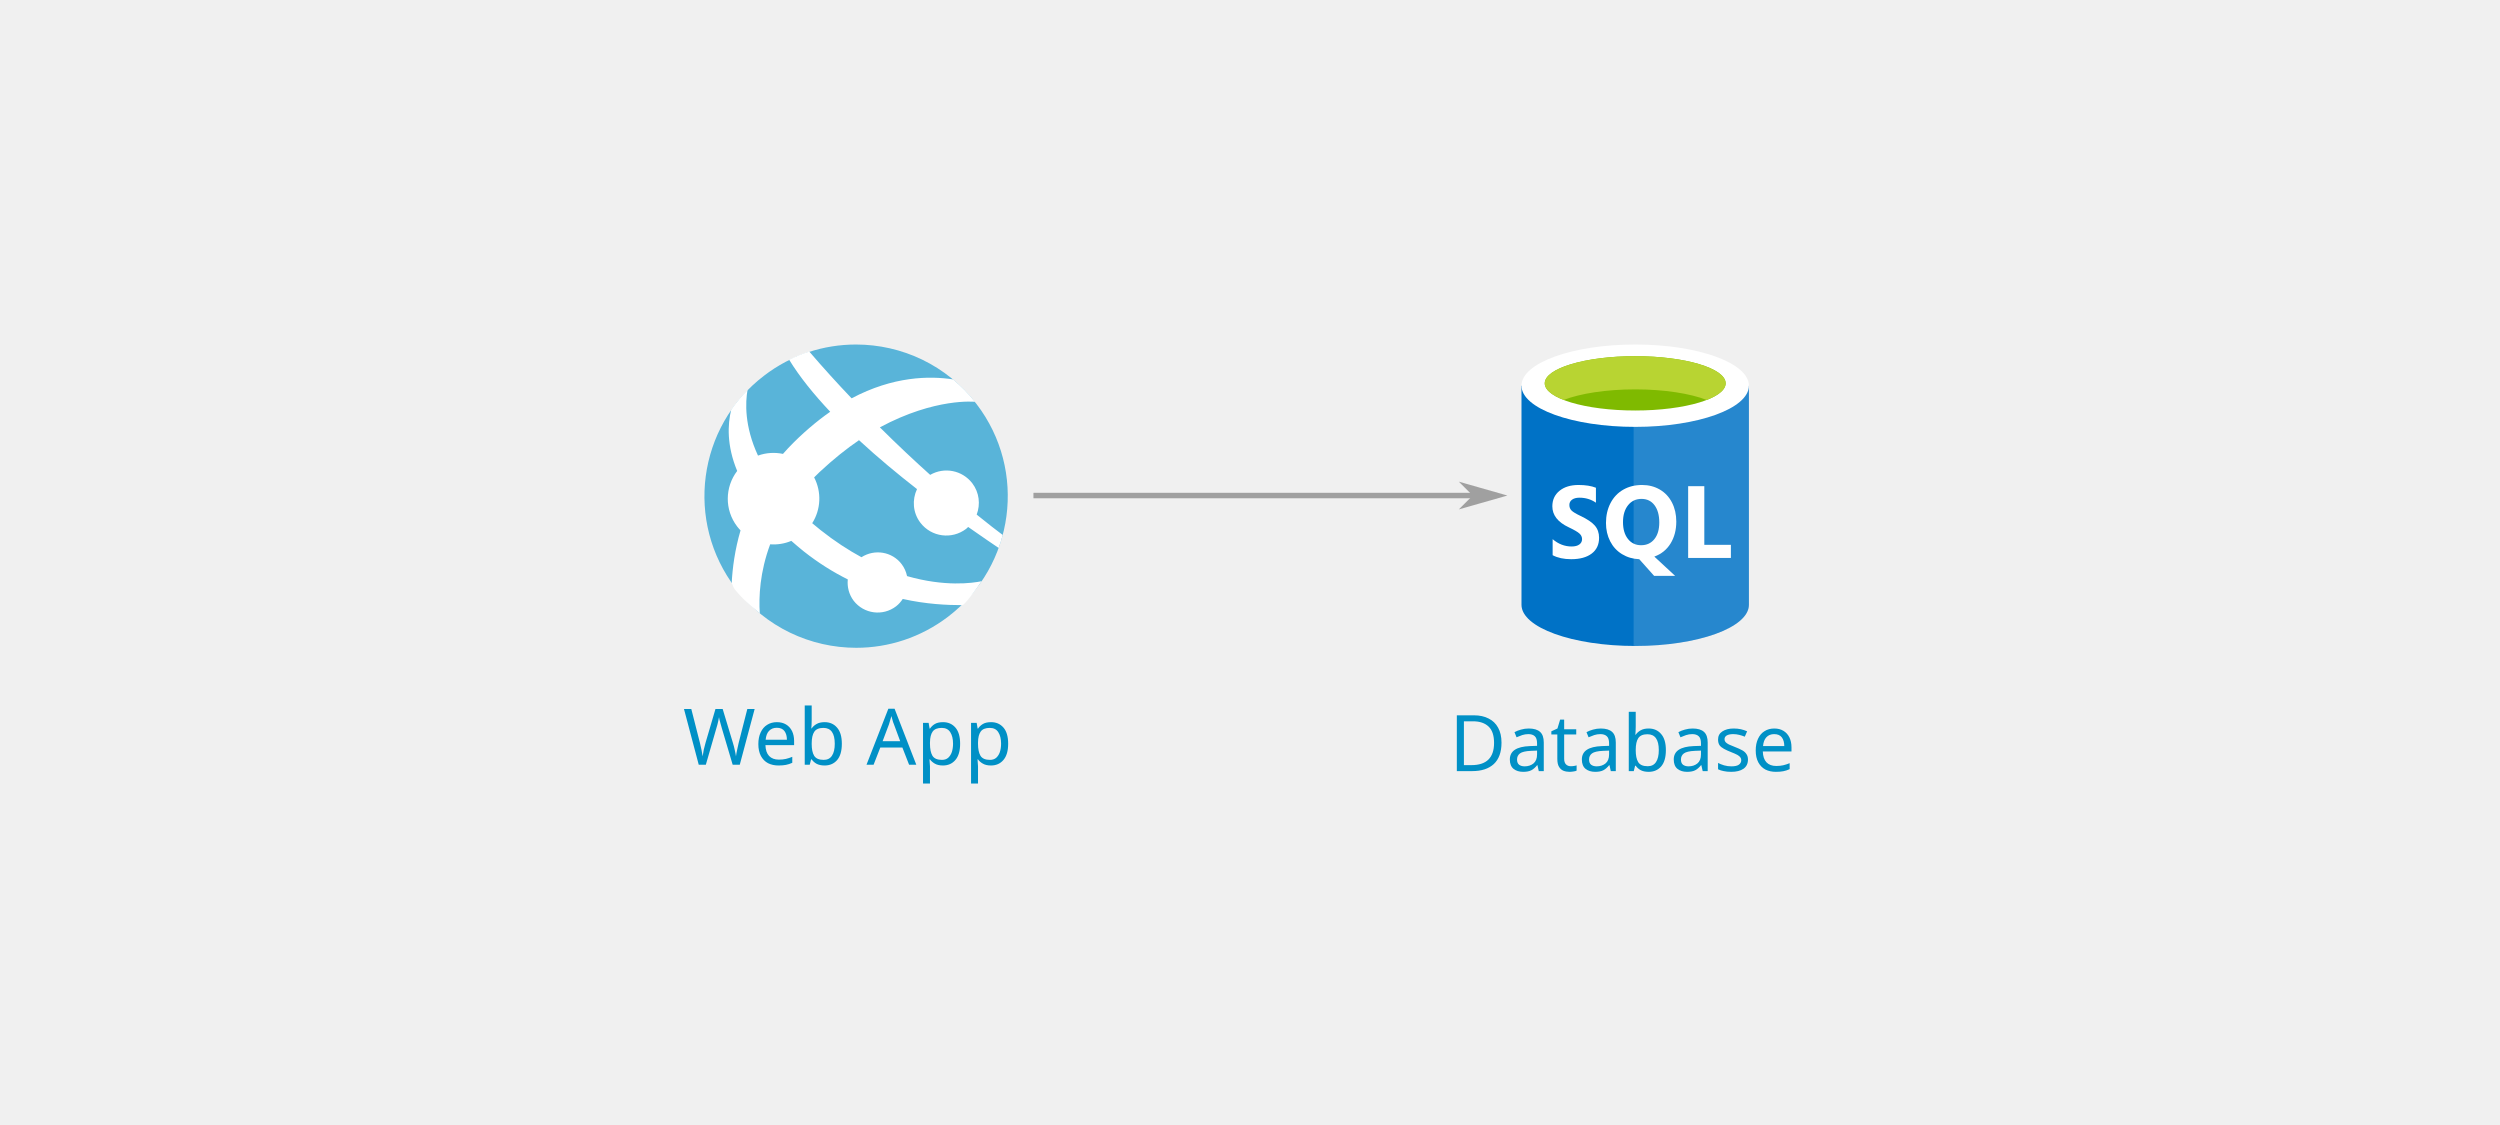
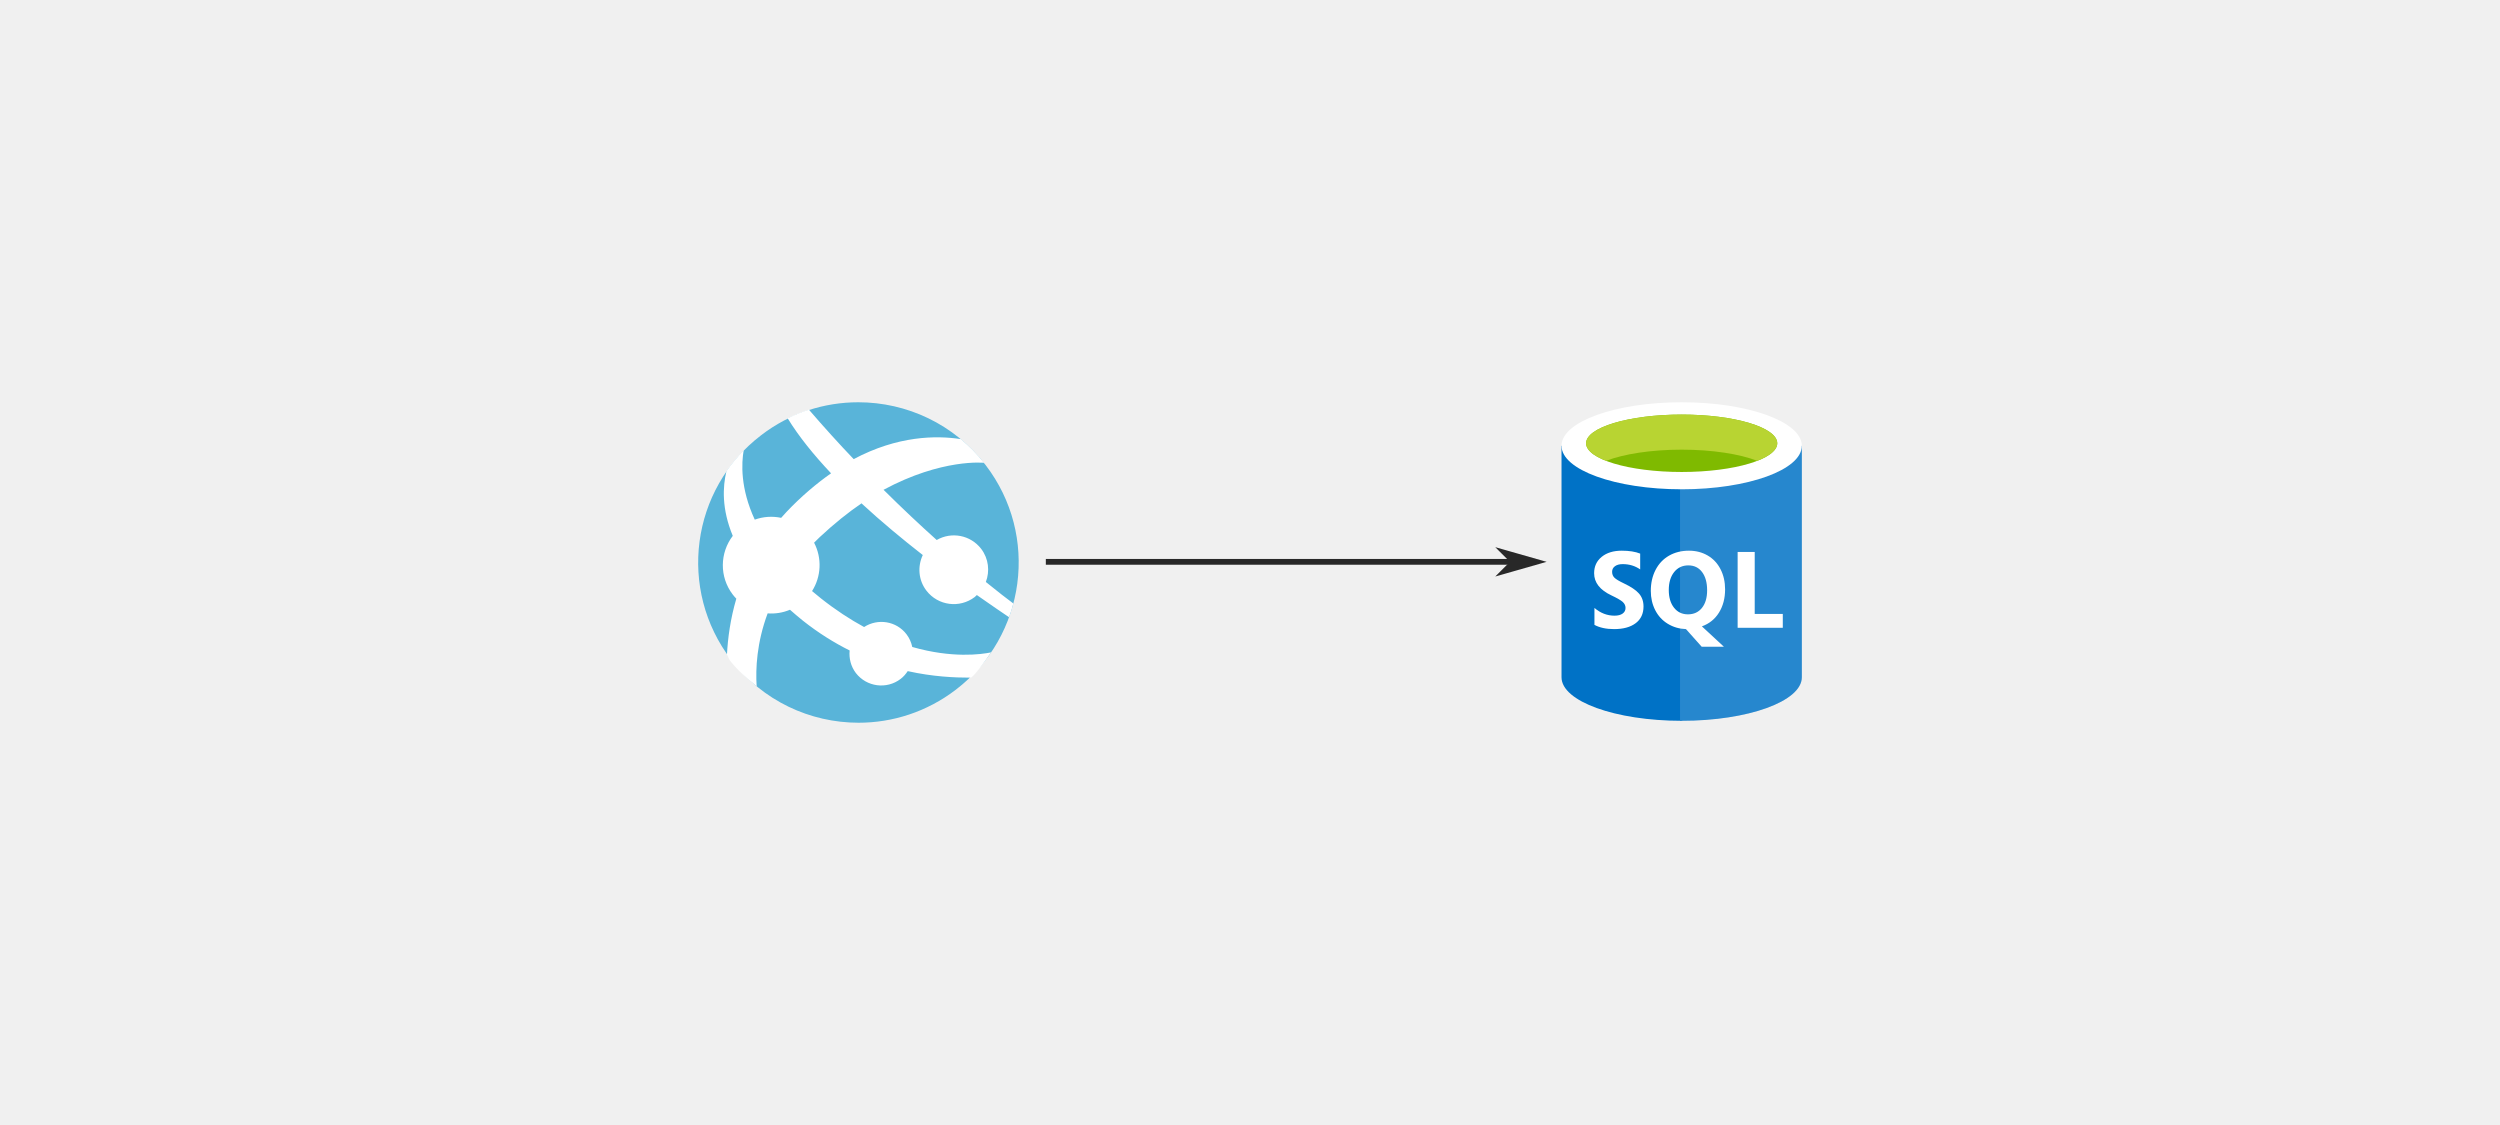
<svg xmlns="http://www.w3.org/2000/svg" width="320" height="144" viewBox="0 0 320 144" id="svg7775" version="1.1">
  <defs id="defs7777">
    <marker orient="auto" refY="0.0" refX="0.0" id="Arrow1Lend" style="overflow:visible;">
      <path id="path4190" d="M 0.0,0.0 L 5.0,-5.0 L -12.5,0.0 L 5.0,5.0 L 0.0,0.0 z " style="fill-rule:evenodd;stroke:#535353;stroke-width:1pt;stroke-opacity:1;fill:#535353;fill-opacity:1" transform="scale(0.8) rotate(180) translate(12.5,0)" />
    </marker>
    <marker orient="auto" refY="0.0" refX="0.0" id="DotM" style="overflow:visible">
      <path id="path4251" d="M -2.5,-1.0 C -2.5,1.76 -4.74,4.0 -7.5,4.0 C -10.26,4.0 -12.5,1.76 -12.5,-1.0 C -12.5,-3.76 -10.26,-6.0 -7.5,-6.0 C -4.74,-6.0 -2.5,-3.76 -2.5,-1.0 z " style="fill-rule:evenodd;stroke:#535353;stroke-width:1pt;stroke-opacity:1;fill:#535353;fill-opacity:1" transform="scale(0.4) translate(7.4, 1)" />
    </marker>
    <marker orient="auto" refY="0.0" refX="0.0" id="SquareM" style="overflow:visible">
      <path id="path4260" d="M -5.0,-5.0 L -5.0,5.0 L 5.0,5.0 L 5.0,-5.0 L -5.0,-5.0 z " style="fill-rule:evenodd;stroke:#535353;stroke-width:1pt;stroke-opacity:1;fill:#535353;fill-opacity:1" transform="scale(0.4)" />
    </marker>
    <marker orient="auto" refY="0.0" refX="0.0" id="marker8703" style="overflow:visible;">
      <path id="path8705" style="fill-rule:evenodd;stroke-width:0.625;stroke-linejoin:round;stroke:#535353;stroke-opacity:1;fill:#535353;fill-opacity:1" d="M 8.719,4.034 L -2.207,0.016 L 8.719,-4.002 C 6.973,-1.63 6.983,1.616 8.719,4.034 z " transform="scale(0.6) rotate(180) translate(0,0)" />
    </marker>
    <marker orient="auto" refY="0.0" refX="0.0" id="marker8579" style="overflow:visible;">
      <path id="path8581" style="fill-rule:evenodd;stroke-width:0.625;stroke-linejoin:round;stroke:#535353;stroke-opacity:1;fill:#535353;fill-opacity:1" d="M 8.719,4.034 L -2.207,0.016 L 8.719,-4.002 C 6.973,-1.63 6.983,1.616 8.719,4.034 z " transform="scale(0.6) rotate(180) translate(0,0)" />
    </marker>
    <marker orient="auto" refY="0.0" refX="0.0" id="marker8521" style="overflow:visible;">
      <path id="path8523" style="fill-rule:evenodd;stroke-width:0.625;stroke-linejoin:round;stroke:#535353;stroke-opacity:1;fill:#535353;fill-opacity:1" d="M 8.719,4.034 L -2.207,0.016 L 8.719,-4.002 C 6.973,-1.63 6.983,1.616 8.719,4.034 z " transform="scale(0.6) rotate(180) translate(0,0)" />
    </marker>
    <marker orient="auto" refY="0.0" refX="0.0" id="marker8475" style="overflow:visible;">
      <path id="path8477" style="fill-rule:evenodd;stroke-width:0.625;stroke-linejoin:round;stroke:#535353;stroke-opacity:1;fill:#535353;fill-opacity:1" d="M 8.719,4.034 L -2.207,0.016 L 8.719,-4.002 C 6.973,-1.63 6.983,1.616 8.719,4.034 z " transform="scale(0.6) rotate(180) translate(0,0)" />
    </marker>
    <marker orient="auto" refY="0.0" refX="0.0" id="marker8441" style="overflow:visible;">
      <path id="path8443" style="fill-rule:evenodd;stroke-width:0.625;stroke-linejoin:round;stroke:#535353;stroke-opacity:1;fill:#535353;fill-opacity:1" d="M 8.719,4.034 L -2.207,0.016 L 8.719,-4.002 C 6.973,-1.63 6.983,1.616 8.719,4.034 z " transform="scale(0.6) rotate(180) translate(0,0)" />
    </marker>
    <marker orient="auto" refY="0.0" refX="0.0" id="Arrow2Mend" style="overflow:visible;">
      <path id="path4214" style="fill-rule:evenodd;stroke-width:0.625;stroke-linejoin:round;stroke:#7e7e7e;stroke-opacity:1;fill:#7e7e7e;fill-opacity:1" d="M 8.719,4.034 L -2.207,0.016 L 8.719,-4.002 C 6.973,-1.63 6.983,1.616 8.719,4.034 z " transform="scale(0.6) rotate(180) translate(0,0)" />
    </marker>
    <marker orient="auto" refY="0" refX="0" id="marker5424" style="overflow:visible">
-       <path id="path5426" d="M 0,0 5,-5 -12.5,0 5,5 0,0 Z" style="fill:#a0a0a0;fill-opacity:1;fill-rule:evenodd;stroke:#a0a0a0;stroke-width:1pt;stroke-opacity:1" transform="matrix(-0.4,0,0,-0.4,-4,0)" />
+       <path id="path5426" d="M 0,0 5,-5 -12.5,0 5,5 0,0 Z" style="fill:#282828;fill-opacity:1;fill-rule:evenodd;stroke:#282828;stroke-width:1pt;stroke-opacity:1" transform="matrix(-0.4,0,0,-0.4,-4,0)" />
    </marker>
  </defs>
  <g id="layer1" transform="translate(0,-908.362)">
-     <g id="g4764" transform="translate(10.98552,6.928579)">
-       <g transform="translate(44.28571,-5.357143)" id="g4331">
-         <g id="g4941-3" transform="matrix(0.7765502,0,0,0.7765502,-44.52828,888.8861)">
-           <path id="path3-3" d="m 142.472,124.683 c -4.53,3.464 -9.867,5.151 -15.167,5.151 -7.52,0 -14.956,-3.376 -19.87,-9.803 -8.396,-10.962 -6.324,-26.639 4.658,-35.039 4.529,-3.485 9.872,-5.148 15.165,-5.148 7.52,0 14.958,3.376 19.87,9.809 8.398,10.959 6.305,26.639 -4.656,35.03" style="fill:#59b4d9" />
-           <path id="path5-4" d="m 137.879,109.222 c 1.816,2.368 5.186,2.796 7.541,1.004 0.123,-0.094 0.218,-0.208 0.33,-0.309 2.409,1.697 4.082,2.817 5.025,3.459 0.279,-0.723 0.472,-1.417 0.67,-2.142 -0.996,-0.741 -2.343,-1.778 -4.29,-3.356 0.639,-1.68 0.437,-3.64 -0.73,-5.171 -1.669,-2.16 -4.626,-2.709 -6.936,-1.377 -2.546,-2.284 -5.343,-4.902 -8.293,-7.833 9.165,-4.929 15.676,-4.207 15.676,-4.207 -1.087,-1.386 -2.305,-2.6 -3.606,-3.697 -3.865,-0.597 -9.869,-0.53 -16.729,3.119 l -0.002,-0.003 -10e-4,0 c -2.286,-2.393 -4.613,-4.958 -6.983,-7.712 -1.134,0.363 -2.242,0.812 -3.312,1.347 1.749,2.862 4.102,5.749 6.754,8.565 l 0,0 c 0.005,0.006 0.011,0.011 0.017,0.017 -2.211,1.546 -4.673,3.613 -6.944,6.015 -0.29,0.309 -0.569,0.62 -0.842,0.931 -1.357,-0.284 -2.784,-0.201 -4.117,0.282 -2.264,-4.885 -2.082,-8.809 -1.724,-10.832 -0.983,1.03 -1.901,2.113 -2.692,3.267 -0.591,2.415 -0.759,5.898 0.985,10.095 -2.019,2.642 -2.114,6.389 -0.005,9.153 0.176,0.229 0.364,0.442 0.559,0.645 -0.921,3.137 -1.333,6.163 -1.46,8.761 0.237,0.322 0.237,0.582 0.472,0.896 1.199,1.538 2.705,2.834 4.16,4.008 -0.18,-2.75 0.014,-6.806 1.714,-11.372 1.173,0.089 2.366,-0.096 3.483,-0.566 0.64,0.563 1.31,1.132 2.025,1.711 2.453,1.942 4.9,3.453 7.285,4.643 -0.124,1.213 0.18,2.474 0.968,3.518 1.685,2.176 4.805,2.582 6.983,0.919 0.453,-0.347 0.811,-0.766 1.108,-1.216 3.889,0.866 7.287,1.019 9.806,1.019 0.386,0 2.177,-2.436 3.203,-3.946 -1.534,0.321 -6.083,0.946 -12.3,-0.84 -0.15,-0.698 -0.437,-1.376 -0.898,-1.98 -1.579,-2.07 -4.466,-2.518 -6.618,-1.133 -2.161,-1.172 -4.424,-2.641 -6.758,-4.49 -0.471,-0.373 -0.923,-0.745 -1.359,-1.118 1.426,-2.247 1.578,-5.127 0.318,-7.55 0.286,-0.286 0.567,-0.573 0.871,-0.857 2.311,-2.159 4.485,-3.887 6.519,-5.274 -0.082,-0.076 -0.156,-0.156 -0.236,-0.233 0.081,0.075 0.157,0.152 0.239,0.227 -10e-4,0 -10e-4,0.001 -0.002,0.001 3.121,2.886 6.43,5.621 9.564,8.065 -0.829,1.758 -0.699,3.899 0.562,5.547 z" style="fill:#ffffff" />
-         </g>
-         <text xml:space="preserve" style="font-style:normal;font-variant:normal;font-weight:normal;font-stretch:normal;font-size:10px;line-height:125%;font-family:sans-serif;-inkscape-font-specification:'sans-serif, Normal';text-align:start;letter-spacing:0px;word-spacing:0px;writing-mode:lr-tb;text-anchor:start;fill:#0090c6;fill-opacity:1;stroke:none;stroke-width:1px;stroke-linecap:butt;stroke-linejoin:miter;stroke-opacity:1" x="32.152" y="1004.68" id="text10286">
-           <tspan id="tspan10288" x="32.152" y="1004.68">Web App</tspan>
-         </text>
+     <g id="g7493" transform="translate(-0.801984,7.391645)">
+       <g transform="matrix(0.8205563,0,0,0.8205563,6.24205,886.944)" id="g4941-3">
+         <path style="fill:#59b4d9" d="m 142.472,124.683 c -4.53,3.464 -9.867,5.151 -15.167,5.151 -7.52,0 -14.956,-3.376 -19.87,-9.803 -8.396,-10.962 -6.324,-26.639 4.658,-35.039 4.529,-3.485 9.872,-5.148 15.165,-5.148 7.52,0 14.958,3.376 19.87,9.809 8.398,10.959 6.305,26.639 -4.656,35.03" id="path3-3" />
+         <path style="fill:#ffffff" d="m 137.879,109.222 c 1.816,2.368 5.186,2.796 7.541,1.004 0.123,-0.094 0.218,-0.208 0.33,-0.309 2.409,1.697 4.082,2.817 5.025,3.459 0.279,-0.723 0.472,-1.417 0.67,-2.142 -0.996,-0.741 -2.343,-1.778 -4.29,-3.356 0.639,-1.68 0.437,-3.64 -0.73,-5.171 -1.669,-2.16 -4.626,-2.709 -6.936,-1.377 -2.546,-2.284 -5.343,-4.902 -8.293,-7.833 9.165,-4.929 15.676,-4.207 15.676,-4.207 -1.087,-1.386 -2.305,-2.6 -3.606,-3.697 -3.865,-0.597 -9.869,-0.53 -16.729,3.119 l -0.002,-0.003 -10e-4,0 c -2.286,-2.393 -4.613,-4.958 -6.983,-7.712 -1.134,0.363 -2.242,0.812 -3.312,1.347 1.749,2.862 4.102,5.749 6.754,8.565 l 0,0 c 0.005,0.006 0.011,0.011 0.017,0.017 -2.211,1.546 -4.673,3.613 -6.944,6.015 -0.29,0.309 -0.569,0.62 -0.842,0.931 -1.357,-0.284 -2.784,-0.201 -4.117,0.282 -2.264,-4.885 -2.082,-8.809 -1.724,-10.832 -0.983,1.03 -1.901,2.113 -2.692,3.267 -0.591,2.415 -0.759,5.898 0.985,10.095 -2.019,2.642 -2.114,6.389 -0.005,9.153 0.176,0.229 0.364,0.442 0.559,0.645 -0.921,3.137 -1.333,6.163 -1.46,8.761 0.237,0.322 0.237,0.582 0.472,0.896 1.199,1.538 2.705,2.834 4.16,4.008 -0.18,-2.75 0.014,-6.806 1.714,-11.372 1.173,0.089 2.366,-0.096 3.483,-0.566 0.64,0.563 1.31,1.132 2.025,1.711 2.453,1.942 4.9,3.453 7.285,4.643 -0.124,1.213 0.18,2.474 0.968,3.518 1.685,2.176 4.805,2.582 6.983,0.919 0.453,-0.347 0.811,-0.766 1.108,-1.216 3.889,0.866 7.287,1.019 9.806,1.019 0.386,0 2.177,-2.436 3.203,-3.946 -1.534,0.321 -6.083,0.946 -12.3,-0.84 -0.15,-0.698 -0.437,-1.376 -0.898,-1.98 -1.579,-2.07 -4.466,-2.518 -6.618,-1.133 -2.161,-1.172 -4.424,-2.641 -6.758,-4.49 -0.471,-0.373 -0.923,-0.745 -1.359,-1.118 1.426,-2.247 1.578,-5.127 0.318,-7.55 0.286,-0.286 0.567,-0.573 0.871,-0.857 2.311,-2.159 4.485,-3.887 6.519,-5.274 -0.082,-0.076 -0.156,-0.156 -0.236,-0.233 0.081,0.075 0.157,0.152 0.239,0.227 -10e-4,0 -10e-4,0.001 -0.002,0.001 3.121,2.886 6.43,5.621 9.564,8.065 -0.829,1.758 -0.699,3.899 0.562,5.547 z" id="path5-4" />
      </g>
-       <g transform="translate(-83.21429,-5.478278)" id="g4317">
-         <g id="g3366-3" transform="matrix(0.7765502,0,0,0.7765502,89.06028,774.8856)">
-           <path id="path3-5-6" d="m 229.114,233.592 0,36.111 c 0,3.749 8.392,6.789 18.743,6.789 l 0,-42.9 c 0,0 -18.743,0 -18.743,0 z" style="fill:#0072c6" />
-           <path id="path5-3-4" d="m 247.6,276.491 0.257,0 c 10.351,0 18.743,-3.038 18.743,-6.788 l 0,-36.111 -19,0 0,42.899 z" style="fill:#0072c6" />
-           <path id="path7-0" d="m 247.6,276.491 0.257,0 c 10.351,0 18.743,-3.038 18.743,-6.788 l 0,-36.111 -19,0 0,42.899 z" style="opacity:0.15;fill:#ffffff" />
-           <path id="path9-9" d="m 266.6,233.592 c 0,3.749 -8.392,6.788 -18.743,6.788 -10.351,0 -18.743,-3.039 -18.743,-6.788 0,-3.749 8.392,-6.788 18.743,-6.788 10.351,0 18.743,3.039 18.743,6.788" style="fill:#ffffff" />
-           <path id="path11-5" d="m 262.768,233.201 c 0,2.475 -6.676,4.479 -14.911,4.479 -8.235,0 -14.912,-2.004 -14.912,-4.479 0,-2.474 6.677,-4.479 14.912,-4.479 8.235,0 14.911,2.005 14.911,4.479" style="fill:#7fba00" />
-           <path id="path13-5" d="m 259.644,235.938 c 1.952,-0.757 3.125,-1.705 3.125,-2.735 0,-2.475 -6.676,-4.48 -14.912,-4.48 -8.235,0 -14.911,2.005 -14.911,4.48 0,1.03 1.173,1.978 3.125,2.735 2.726,-1.058 6.986,-1.741 11.786,-1.741 4.801,0 9.059,0.683 11.787,1.741" style="fill:#b8d432" />
-           <path id="path15-8" d="m 241.904,258.658 c 0,1.122 -0.407,1.991 -1.221,2.607 -0.814,0.616 -1.938,0.924 -3.373,0.924 -1.221,0 -2.241,-0.22 -3.061,-0.66 l 0,-2.64 c 0.946,0.803 1.988,1.205 3.126,1.205 0.55,0 0.975,-0.11 1.275,-0.33 0.3,-0.22 0.45,-0.511 0.45,-0.875 0,-0.357 -0.144,-0.668 -0.433,-0.932 -0.289,-0.264 -0.876,-0.605 -1.761,-1.023 -1.804,-0.846 -2.706,-2.002 -2.706,-3.464 0,-1.061 0.393,-1.912 1.18,-2.553 0.786,-0.64 1.831,-0.961 3.134,-0.961 1.155,0 2.111,0.152 2.871,0.454 l 0,2.466 c -0.797,-0.55 -1.705,-0.825 -2.722,-0.825 -0.511,0 -0.915,0.108 -1.212,0.325 -0.297,0.218 -0.445,0.508 -0.445,0.87 0,0.374 0.119,0.681 0.359,0.92 0.239,0.239 0.73,0.535 1.472,0.887 1.106,0.523 1.893,1.053 2.364,1.592 0.468,0.54 0.703,1.211 0.703,2.013 z" style="fill:#ffffff" />
-           <path id="path17-2" d="m 254.631,255.986 c 0,1.391 -0.317,2.599 -0.949,3.621 -0.633,1.023 -1.523,1.74 -2.672,2.153 l 3.431,3.176 -3.464,0 -2.45,-2.747 c -1.05,-0.038 -1.998,-0.316 -2.842,-0.833 -0.844,-0.516 -1.496,-1.225 -1.955,-2.124 -0.459,-0.899 -0.689,-1.902 -0.689,-3.007 0,-1.226 0.249,-2.319 0.746,-3.279 0.498,-0.96 1.197,-1.698 2.099,-2.215 0.902,-0.516 1.935,-0.775 3.102,-0.775 1.088,0 2.063,0.25 2.924,0.751 0.86,0.5 1.528,1.212 2.004,2.136 0.477,0.924 0.715,1.972 0.715,3.143 z m -2.804,0.149 c 0,-1.199 -0.261,-2.146 -0.784,-2.842 -0.523,-0.696 -1.237,-1.044 -2.145,-1.044 -0.924,0 -1.663,0.349 -2.219,1.047 -0.555,0.699 -0.833,1.628 -0.833,2.788 0,1.155 0.272,2.077 0.816,2.767 0.545,0.69 1.267,1.035 2.169,1.035 0.919,0 1.647,-0.334 2.186,-1.002 0.54,-0.667 0.81,-1.584 0.81,-2.749 z" style="fill:#ffffff" />
-           <polygon id="polygon19-6" points="40.273,33.518 40.273,35.679 33.229,35.679 33.229,23.851 35.893,23.851 35.893,33.518 " style="fill:#ffffff" transform="translate(223.3571,226.3039)" />
-         </g>
-         <text id="text4272" y="1005.611" x="257.735" style="font-style:normal;font-variant:normal;font-weight:normal;font-stretch:normal;font-size:10px;line-height:125%;font-family:sans-serif;-inkscape-font-specification:'sans-serif, Normal';text-align:start;letter-spacing:0px;word-spacing:0px;writing-mode:lr-tb;text-anchor:start;fill:#0090c6;fill-opacity:1;stroke:none;stroke-width:1px;stroke-linecap:butt;stroke-linejoin:miter;stroke-opacity:1" xml:space="preserve">
-           <tspan y="1005.611" x="257.735" id="tspan4274">Database</tspan>
-         </text>
+       <g transform="matrix(0.8205563,0,0,0.8205563,12.67564,766.3552)" id="g3366-3">
+         <path style="fill:#0072c6" d="m 229.114,233.592 0,36.111 c 0,3.749 8.392,6.789 18.743,6.789 l 0,-42.9 c 0,0 -18.743,0 -18.743,0 z" id="path3-5-6" />
+         <path style="fill:#0072c6" d="m 247.6,276.491 0.257,0 c 10.351,0 18.743,-3.038 18.743,-6.788 l 0,-36.111 -19,0 0,42.899 z" id="path5-3-4" />
+         <path style="opacity:0.15;fill:#ffffff" d="m 247.6,276.491 0.257,0 c 10.351,0 18.743,-3.038 18.743,-6.788 l 0,-36.111 -19,0 0,42.899 z" id="path7-0" />
+         <path style="fill:#ffffff" d="m 266.6,233.592 c 0,3.749 -8.392,6.788 -18.743,6.788 -10.351,0 -18.743,-3.039 -18.743,-6.788 0,-3.749 8.392,-6.788 18.743,-6.788 10.351,0 18.743,3.039 18.743,6.788" id="path9-9" />
+         <path style="fill:#7fba00" d="m 262.768,233.201 c 0,2.475 -6.676,4.479 -14.911,4.479 -8.235,0 -14.912,-2.004 -14.912,-4.479 0,-2.474 6.677,-4.479 14.912,-4.479 8.235,0 14.911,2.005 14.911,4.479" id="path11-5" />
+         <path style="fill:#b8d432" d="m 259.644,235.938 c 1.952,-0.757 3.125,-1.705 3.125,-2.735 0,-2.475 -6.676,-4.48 -14.912,-4.48 -8.235,0 -14.911,2.005 -14.911,4.48 0,1.03 1.173,1.978 3.125,2.735 2.726,-1.058 6.986,-1.741 11.786,-1.741 4.801,0 9.059,0.683 11.787,1.741" id="path13-5" />
+         <path style="fill:#ffffff" d="m 241.904,258.658 c 0,1.122 -0.407,1.991 -1.221,2.607 -0.814,0.616 -1.938,0.924 -3.373,0.924 -1.221,0 -2.241,-0.22 -3.061,-0.66 l 0,-2.64 c 0.946,0.803 1.988,1.205 3.126,1.205 0.55,0 0.975,-0.11 1.275,-0.33 0.3,-0.22 0.45,-0.511 0.45,-0.875 0,-0.357 -0.144,-0.668 -0.433,-0.932 -0.289,-0.264 -0.876,-0.605 -1.761,-1.023 -1.804,-0.846 -2.706,-2.002 -2.706,-3.464 0,-1.061 0.393,-1.912 1.18,-2.553 0.786,-0.64 1.831,-0.961 3.134,-0.961 1.155,0 2.111,0.152 2.871,0.454 l 0,2.466 c -0.797,-0.55 -1.705,-0.825 -2.722,-0.825 -0.511,0 -0.915,0.108 -1.212,0.325 -0.297,0.218 -0.445,0.508 -0.445,0.87 0,0.374 0.119,0.681 0.359,0.92 0.239,0.239 0.73,0.535 1.472,0.887 1.106,0.523 1.893,1.053 2.364,1.592 0.468,0.54 0.703,1.211 0.703,2.013 z" id="path15-8" />
+         <path style="fill:#ffffff" d="m 254.631,255.986 c 0,1.391 -0.317,2.599 -0.949,3.621 -0.633,1.023 -1.523,1.74 -2.672,2.153 l 3.431,3.176 -3.464,0 -2.45,-2.747 c -1.05,-0.038 -1.998,-0.316 -2.842,-0.833 -0.844,-0.516 -1.496,-1.225 -1.955,-2.124 -0.459,-0.899 -0.689,-1.902 -0.689,-3.007 0,-1.226 0.249,-2.319 0.746,-3.279 0.498,-0.96 1.197,-1.698 2.099,-2.215 0.902,-0.516 1.935,-0.775 3.102,-0.775 1.088,0 2.063,0.25 2.924,0.751 0.86,0.5 1.528,1.212 2.004,2.136 0.477,0.924 0.715,1.972 0.715,3.143 z m -2.804,0.149 c 0,-1.199 -0.261,-2.146 -0.784,-2.842 -0.523,-0.696 -1.237,-1.044 -2.145,-1.044 -0.924,0 -1.663,0.349 -2.219,1.047 -0.555,0.699 -0.833,1.628 -0.833,2.788 0,1.155 0.272,2.077 0.816,2.767 0.545,0.69 1.267,1.035 2.169,1.035 0.919,0 1.647,-0.334 2.186,-1.002 0.54,-0.667 0.81,-1.584 0.81,-2.749 z" id="path17-2" />
+         <polygon transform="translate(223.3571,226.3039)" style="fill:#ffffff" points="40.273,35.679 33.229,35.679 33.229,23.851 35.893,23.851 35.893,33.518 40.273,33.518 " id="polygon19-6" />
      </g>
-       <path style="fill:none;fill-rule:evenodd;stroke:#a0a0a0;stroke-width:0.7;stroke-linecap:butt;stroke-linejoin:miter;stroke-miterlimit:4;stroke-dasharray:none;stroke-dashoffset:0;stroke-opacity:1;marker-end:url(#marker5424)" d="m 121.296,964.862 59.286,0" id="path5422" />
+       <path style="fill:none;fill-rule:evenodd;stroke:#282828;stroke-width:0.74;stroke-linecap:butt;stroke-linejoin:miter;stroke-miterlimit:4;stroke-dasharray:none;stroke-dashoffset:0;stroke-opacity:1;marker-end:url(#marker5424)" d="m 134.668,972.886 62.645,0" id="path5422" />
    </g>
  </g>
</svg>
